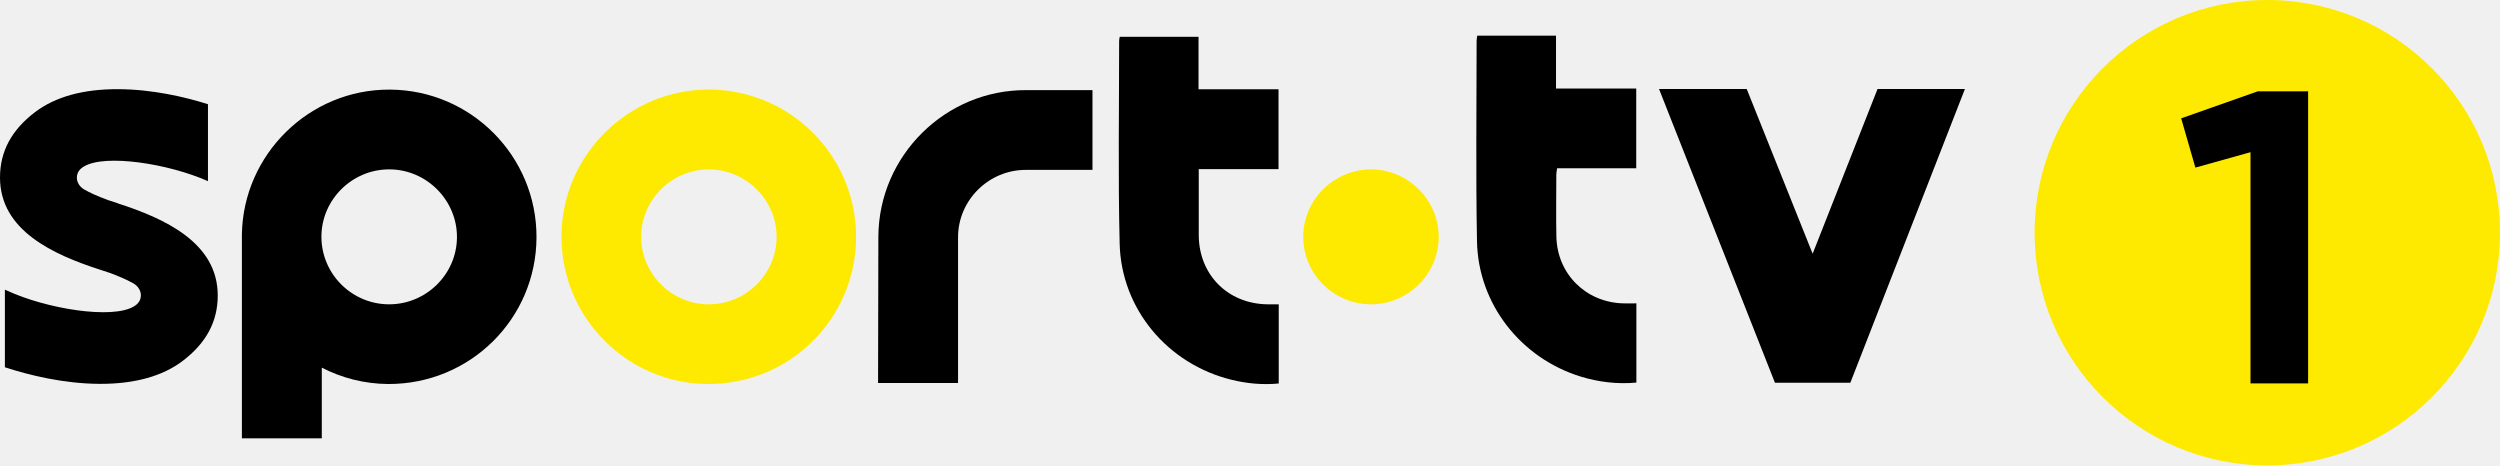
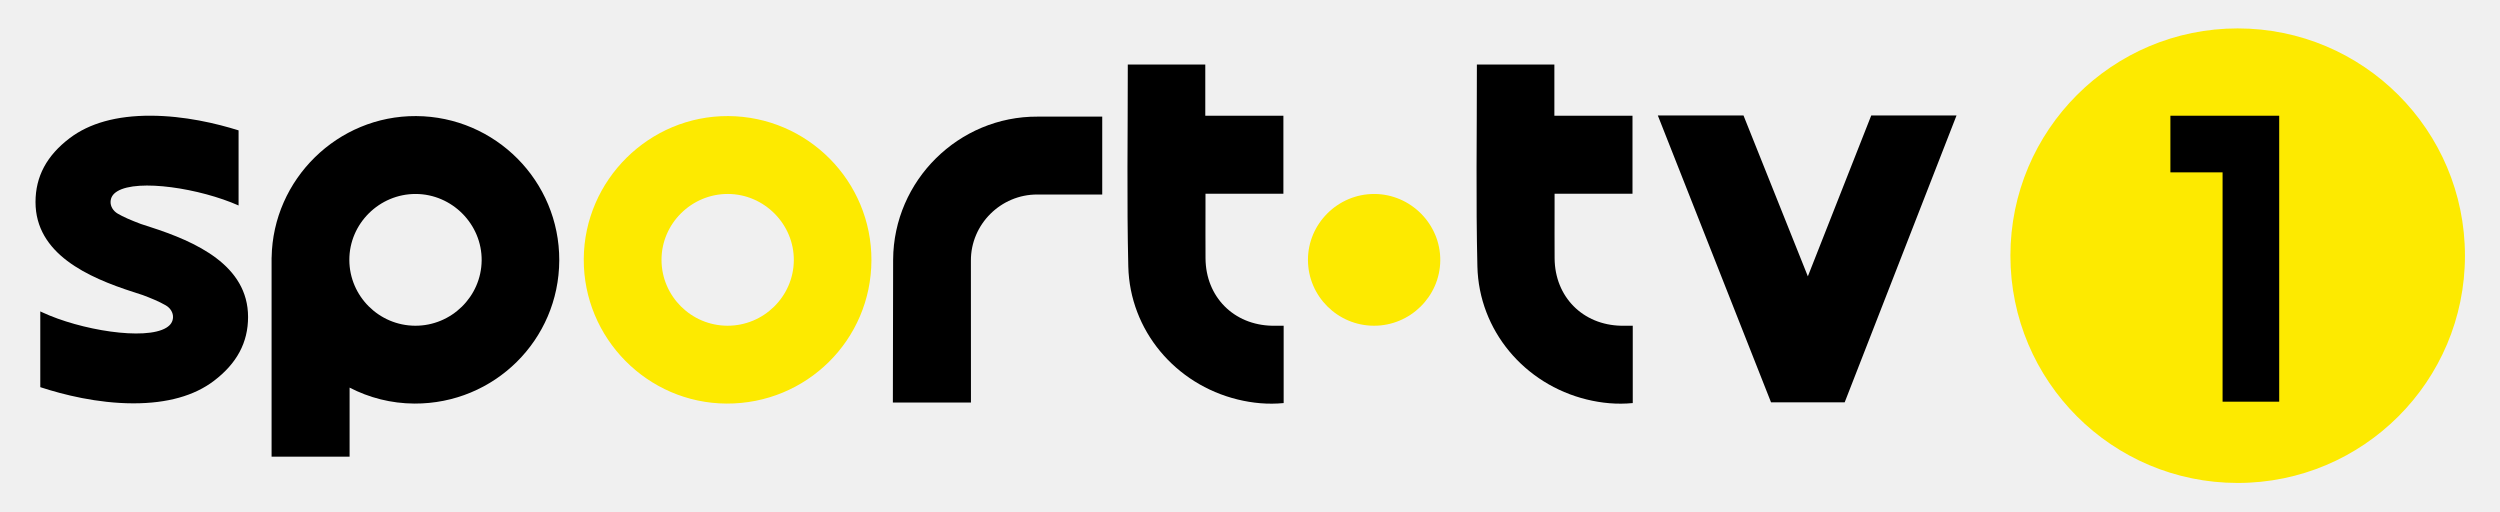
- <svg xmlns="http://www.w3.org/2000/svg" width="1074.347" height="200" viewBox="0 0 1074.347 200" fill="none" version="1.1" id="svg853">
-   <defs id="defs857" />
-   <path d="m 589.019,130.776 c 15.947,0.064 29.059,-12.826 29.25,-28.676 0.159,-15.945 -12.984,-29.249 -28.994,-29.312 -16.041,-0.032 -29.281,13.113 -29.219,29.058 0.066,15.882 13.05,28.867 28.994,28.931 z" fill="#fdea00" id="path833" style="stroke-width:3.125" />
-   <path d="m 367.887,102.005 c -0.128,35.042 -28.581,63.177 -63.75,63.017 -34.787,-0.159 -63.049,-28.771 -62.858,-63.622 C 241.47,66.614 270.146,38.288 304.9,38.479 c 34.916,0.223 63.112,28.644 62.987,63.495 z m -63.4,28.772 c 15.944,0.064 29.056,-12.826 29.25,-28.676 0.159,-15.945 -12.988,-29.249 -28.997,-29.313 -16.039,-0.032 -29.279,13.113 -29.216,29.058 0.064,15.882 13.049,28.867 28.994,28.931 z" fill="#fdea00" id="path835" style="stroke-width:3.125" />
-   <path d="m 549.522,130.776 v 34.023 c -6.906,0.668 -13.653,0.032 -20.272,-1.591 -27.434,-6.716 -47.422,-30.395 -48.091,-58.53 -0.7,-28.994 -0.222,-57.988 -0.222,-86.983 0,-0.573 0.125,-1.114 0.253,-1.878 h 33.863 v 22.533 h 34.375 v 34.341 H 515.15 c 0,2.578 0,4.774 0,6.97 0,7.161 -0.031,14.322 0,21.483 0.128,16.932 12.412,29.312 29.344,29.631 1.625,0 3.216,0 5.059,0 z" fill="white" id="path837" style="fill:#000000;fill-opacity:1;stroke-width:3.125" />
-   <path d="m 634.819,15.34 h 33.862 V 38.032 H 703.15 V 72.31 H 669.159 C 669,73.456 668.809,74.219 668.809,75.015 c 0,8.912 -0.159,17.855 0.031,26.767 0.381,15.945 12.634,28.103 28.581,28.58 1.847,0.064 3.691,0 5.794,0 v 34.055 c -8.15,0.732 -16.106,-0.191 -23.903,-2.578 -25.747,-7.925 -44.081,-31.19 -44.591,-58.116 -0.541,-28.74 -0.159,-57.511 -0.159,-86.251 0,-0.573 0.128,-1.146 0.256,-2.101 z" fill="white" id="path839" style="fill:#000000;fill-opacity:1;stroke-width:3.125" />
-   <path d="M 806.844,38.255 778.962,109.038 750.638,38.255 H 712.953 L 762.763,164.481 h 32.4 L 844.397,38.255 Z" fill="white" id="path841" style="fill:#000000;fill-opacity:1;stroke-width:3.125" />
-   <path d="m 167.536,38.51 c -34.532,-0.223 -63.049,27.785 -63.59,62.253 v 0.509 c 0,0.064 0,0.096 0,0.159 0,0.096 0,0.159 0,0.255 v 86.696 h 34.341 v -30.395 c 8.562,4.424 18.268,6.97 28.517,7.034 35.169,0.159 63.622,-27.976 63.749,-63.017 C 230.681,67.154 202.482,38.701 167.568,38.51 Z m -0.414,92.266 c -15.945,-0.064 -28.931,-13.017 -28.994,-28.931 -0.063,-15.977 13.177,-29.122 29.218,-29.058 16.009,0.032 29.185,13.335 29.026,29.312 -0.159,15.85 -13.304,28.74 -29.249,28.676 z" fill="white" id="path843" style="fill:#000000;fill-opacity:1;stroke-width:3.125" />
-   <path d="M 441.087,38.733 C 406.334,38.51 377.656,66.868 377.466,101.654 l -0.125,62.922 H 411.712 V 102.068 C 411.65,86.091 424.856,72.947 440.897,73.01 h 28.581 V 38.733 Z" fill="white" id="path845" style="fill:#000000;fill-opacity:1;stroke-width:3.125" />
-   <path d="M 50.541,87.333 C 49.077,86.856 47.708,86.41 46.372,85.964 41.693,84.214 38.574,82.813 36.219,81.445 c -2.037,-1.177 -3.247,-3.183 -3.183,-5.252 0.064,-1.909 1.018,-3.437 2.928,-4.583 9.102,-5.602 36.506,-1.273 53.406,6.238 V 44.781 C 79.662,41.725 65.531,38.352 50.636,38.32 35.678,38.288 23.743,41.598 15.054,48.186 4.933,55.888 0,65.086 0,76.321 0,99.109 23.011,109.453 43.03,115.913 c 1.464,0.477 2.833,0.923 4.169,1.369 3.151,1.177 7.129,2.769 10.152,4.519 2.037,1.177 3.247,3.183 3.183,5.251 -0.064,1.91 -1.018,3.438 -2.928,4.583 -9.325,5.729 -37.842,1.05 -54.647,-6.779 L 2.1,124.475 v 33.354 l 0.414,0.128 c 9.707,3.151 24.602,6.938 40.42,7.002 h 0.254 c 14.8,0 26.703,-3.31 35.328,-9.866 10.121,-7.702 15.054,-16.9 15.054,-28.135 0,-22.788 -23.011,-33.132 -43.03,-39.593 z" fill="white" id="path847" style="fill:#000000;fill-opacity:1;stroke-width:3.125" />
-   <path d="m 974.347,0 c -55.219,0 -100,44.78 -100,100 0,55.22 44.781,100 100,100 55.219,0 100,-44.78 100,-100 0,-55.22 -44.781,-100 -100,-100 z" fill="#fdea00" id="path849" style="stroke-width:3.125" />
-   <path d="m 970.369,39.242 h 21.516 V 164.768 h -24.762 V 65.404 l -23.678,6.62 -6.112,-21.165 33.006,-11.648 z" fill="#000000" id="path851" style="stroke-width:3.125" />
+ <svg xmlns="http://www.w3.org/2000/svg" width="352" height="72" viewBox="0 0 352 72" fill="none">
+   <g clip-path="url(#clip0_17_2448)">
+     <path d="M193.435 45.863C198.533 45.883 202.737 41.758 202.79 36.684C202.844 31.579 198.632 27.325 193.508 27.311C188.372 27.297 184.144 31.502 184.161 36.611C184.176 41.697 188.335 45.845 193.435 45.863Z" fill="#FDEA00" />
+     <path d="M122.697 36.658C122.659 47.868 113.551 56.873 102.304 56.823C91.178 56.773 82.128 47.614 82.193 36.471C82.257 25.344 91.429 16.275 102.547 16.343C113.716 16.411 122.734 25.504 122.697 36.658ZM102.416 45.862C107.514 45.882 111.717 41.756 111.77 36.683C111.825 31.578 107.612 27.324 102.489 27.309C97.352 27.295 93.124 31.5 93.141 36.61C93.157 41.695 97.315 45.843 102.416 45.862Z" fill="#FDEA00" />
+     <path d="M179.125 45.864C173.705 45.76 169.777 41.797 169.737 36.38C169.72 34.088 169.733 31.797 169.733 29.505C169.733 28.806 169.733 28.106 169.733 27.279H180.702V16.293H169.704V9.082H158.792V9.687C158.799 18.965 158.646 28.246 158.864 37.52C159.078 46.524 165.48 54.095 174.254 56.246C176.374 56.766 178.527 56.966 180.739 56.753V45.867C180.157 45.867 179.641 45.876 179.125 45.867V45.864Z" fill="black" />
+     <path d="M263.47 16.26L254.546 38.91L245.486 16.26H233.423L249.361 56.647H259.731L275.478 16.26H263.47Z" fill="black" />
+     <path d="M58.594 16.343C47.547 16.275 38.427 25.227 38.245 36.255L38.239 36.252V36.418C38.239 36.435 38.238 36.454 38.238 36.471C38.238 36.5 38.239 36.527 38.239 36.556V64.295H49.223V54.576C51.965 55.995 55.065 56.808 58.349 56.823C69.598 56.874 78.705 47.868 78.744 36.658C78.781 25.504 69.762 16.411 58.594 16.343ZM58.462 45.863C53.361 45.843 49.205 41.696 49.187 36.611C49.17 31.503 53.4 27.297 58.535 27.311C63.659 27.325 67.871 31.579 67.817 36.684C67.763 41.758 63.559 45.882 58.462 45.863Z" fill="black" />
+     <path d="M146.108 16.42C134.99 16.353 125.818 25.421 125.753 36.548L125.715 56.681H136.71L136.703 36.687C136.687 31.579 140.916 27.372 146.051 27.387H155.194V16.419H146.108V16.42Z" fill="black" />
+     <path d="M21.161 31.967C20.697 31.818 20.254 31.674 19.829 31.533C18.337 30.971 17.336 30.525 16.582 30.084C15.934 29.705 15.546 29.063 15.568 28.409C15.589 27.794 15.895 27.314 16.506 26.939C19.423 25.151 28.181 26.531 33.592 28.931V18.357C30.485 17.383 25.97 16.303 21.198 16.291C16.416 16.278 12.592 17.343 9.815 19.451C6.575 21.91 5 24.854 5 28.45C5 35.742 12.358 39.047 18.767 41.113C19.231 41.261 19.674 41.406 20.099 41.546C21.105 41.925 22.381 42.431 23.346 42.996C23.994 43.376 24.382 44.018 24.36 44.672C24.339 45.287 24.033 45.767 23.422 46.142C20.434 47.973 11.314 46.48 5.944 43.972L5.672 43.845V54.511L5.804 54.554C8.914 55.567 13.68 56.777 18.73 56.79H18.809C23.548 56.79 27.351 55.727 30.113 53.63C33.353 51.17 34.928 48.227 34.928 44.632C34.928 37.339 27.57 34.034 21.161 31.968V31.967Z" fill="black" />
+     <path d="M228.277 45.864C222.857 45.76 218.929 41.797 218.889 36.38C218.872 34.088 218.885 31.797 218.885 29.505C218.885 28.806 218.885 28.106 218.885 27.279H229.855V16.293H218.856V9.082H207.944V9.687C207.95 18.965 207.798 28.246 208.017 37.52C208.23 46.524 214.632 54.095 223.406 56.246C225.526 56.766 227.679 56.966 229.892 56.753V45.867C229.31 45.867 228.793 45.876 228.277 45.867V45.864Z" fill="black" />
+     <path d="M315.066 4C297.393 4 283.066 18.327 283.066 35.999C283.066 53.672 297.393 67.999 315.066 68C332.74 68 347.065 53.673 347.065 36.001C347.065 18.328 332.738 4.001 315.066 4Z" fill="#FDEA00" />
+     <path d="M305.592 16.295V24.268H312.939V56.557H320.912V16.295H305.592Z" fill="black" />
+   </g>
+   <defs>
+     <clipPath id="clip0_17_2448">
+       <rect width="342.065" height="64" fill="white" transform="translate(5 4)" />
+     </clipPath>
+   </defs>
</svg>
